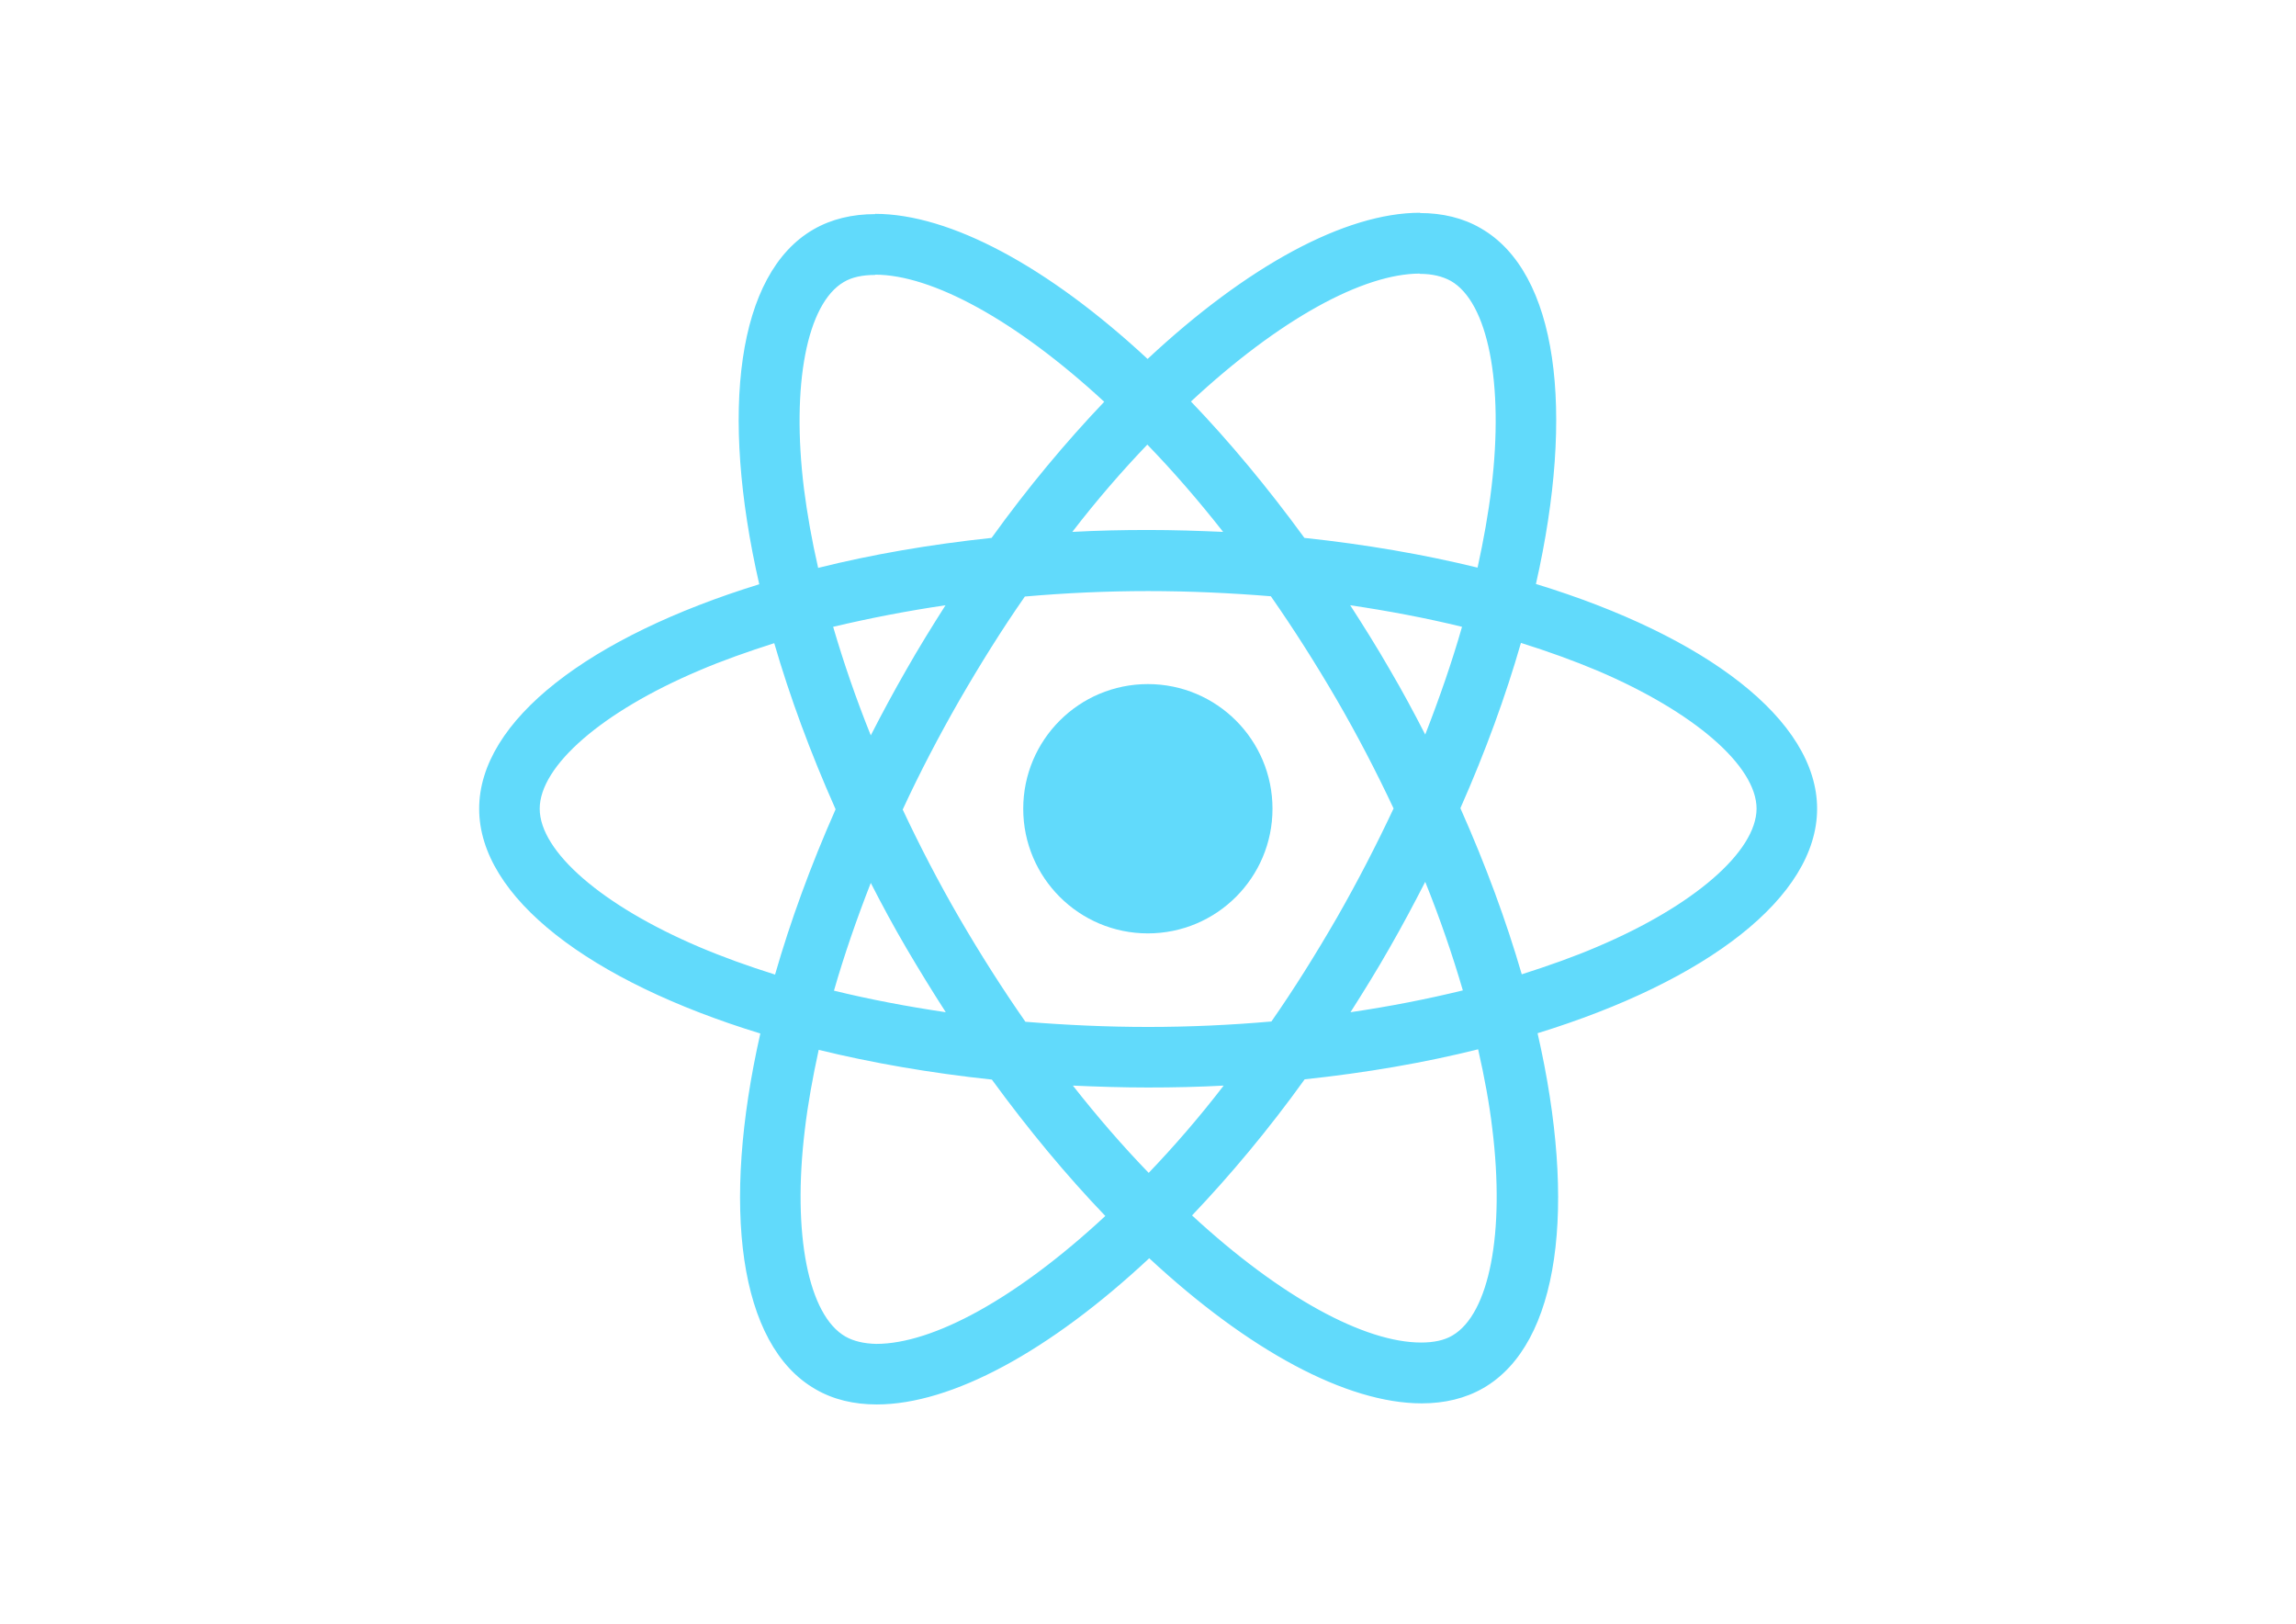
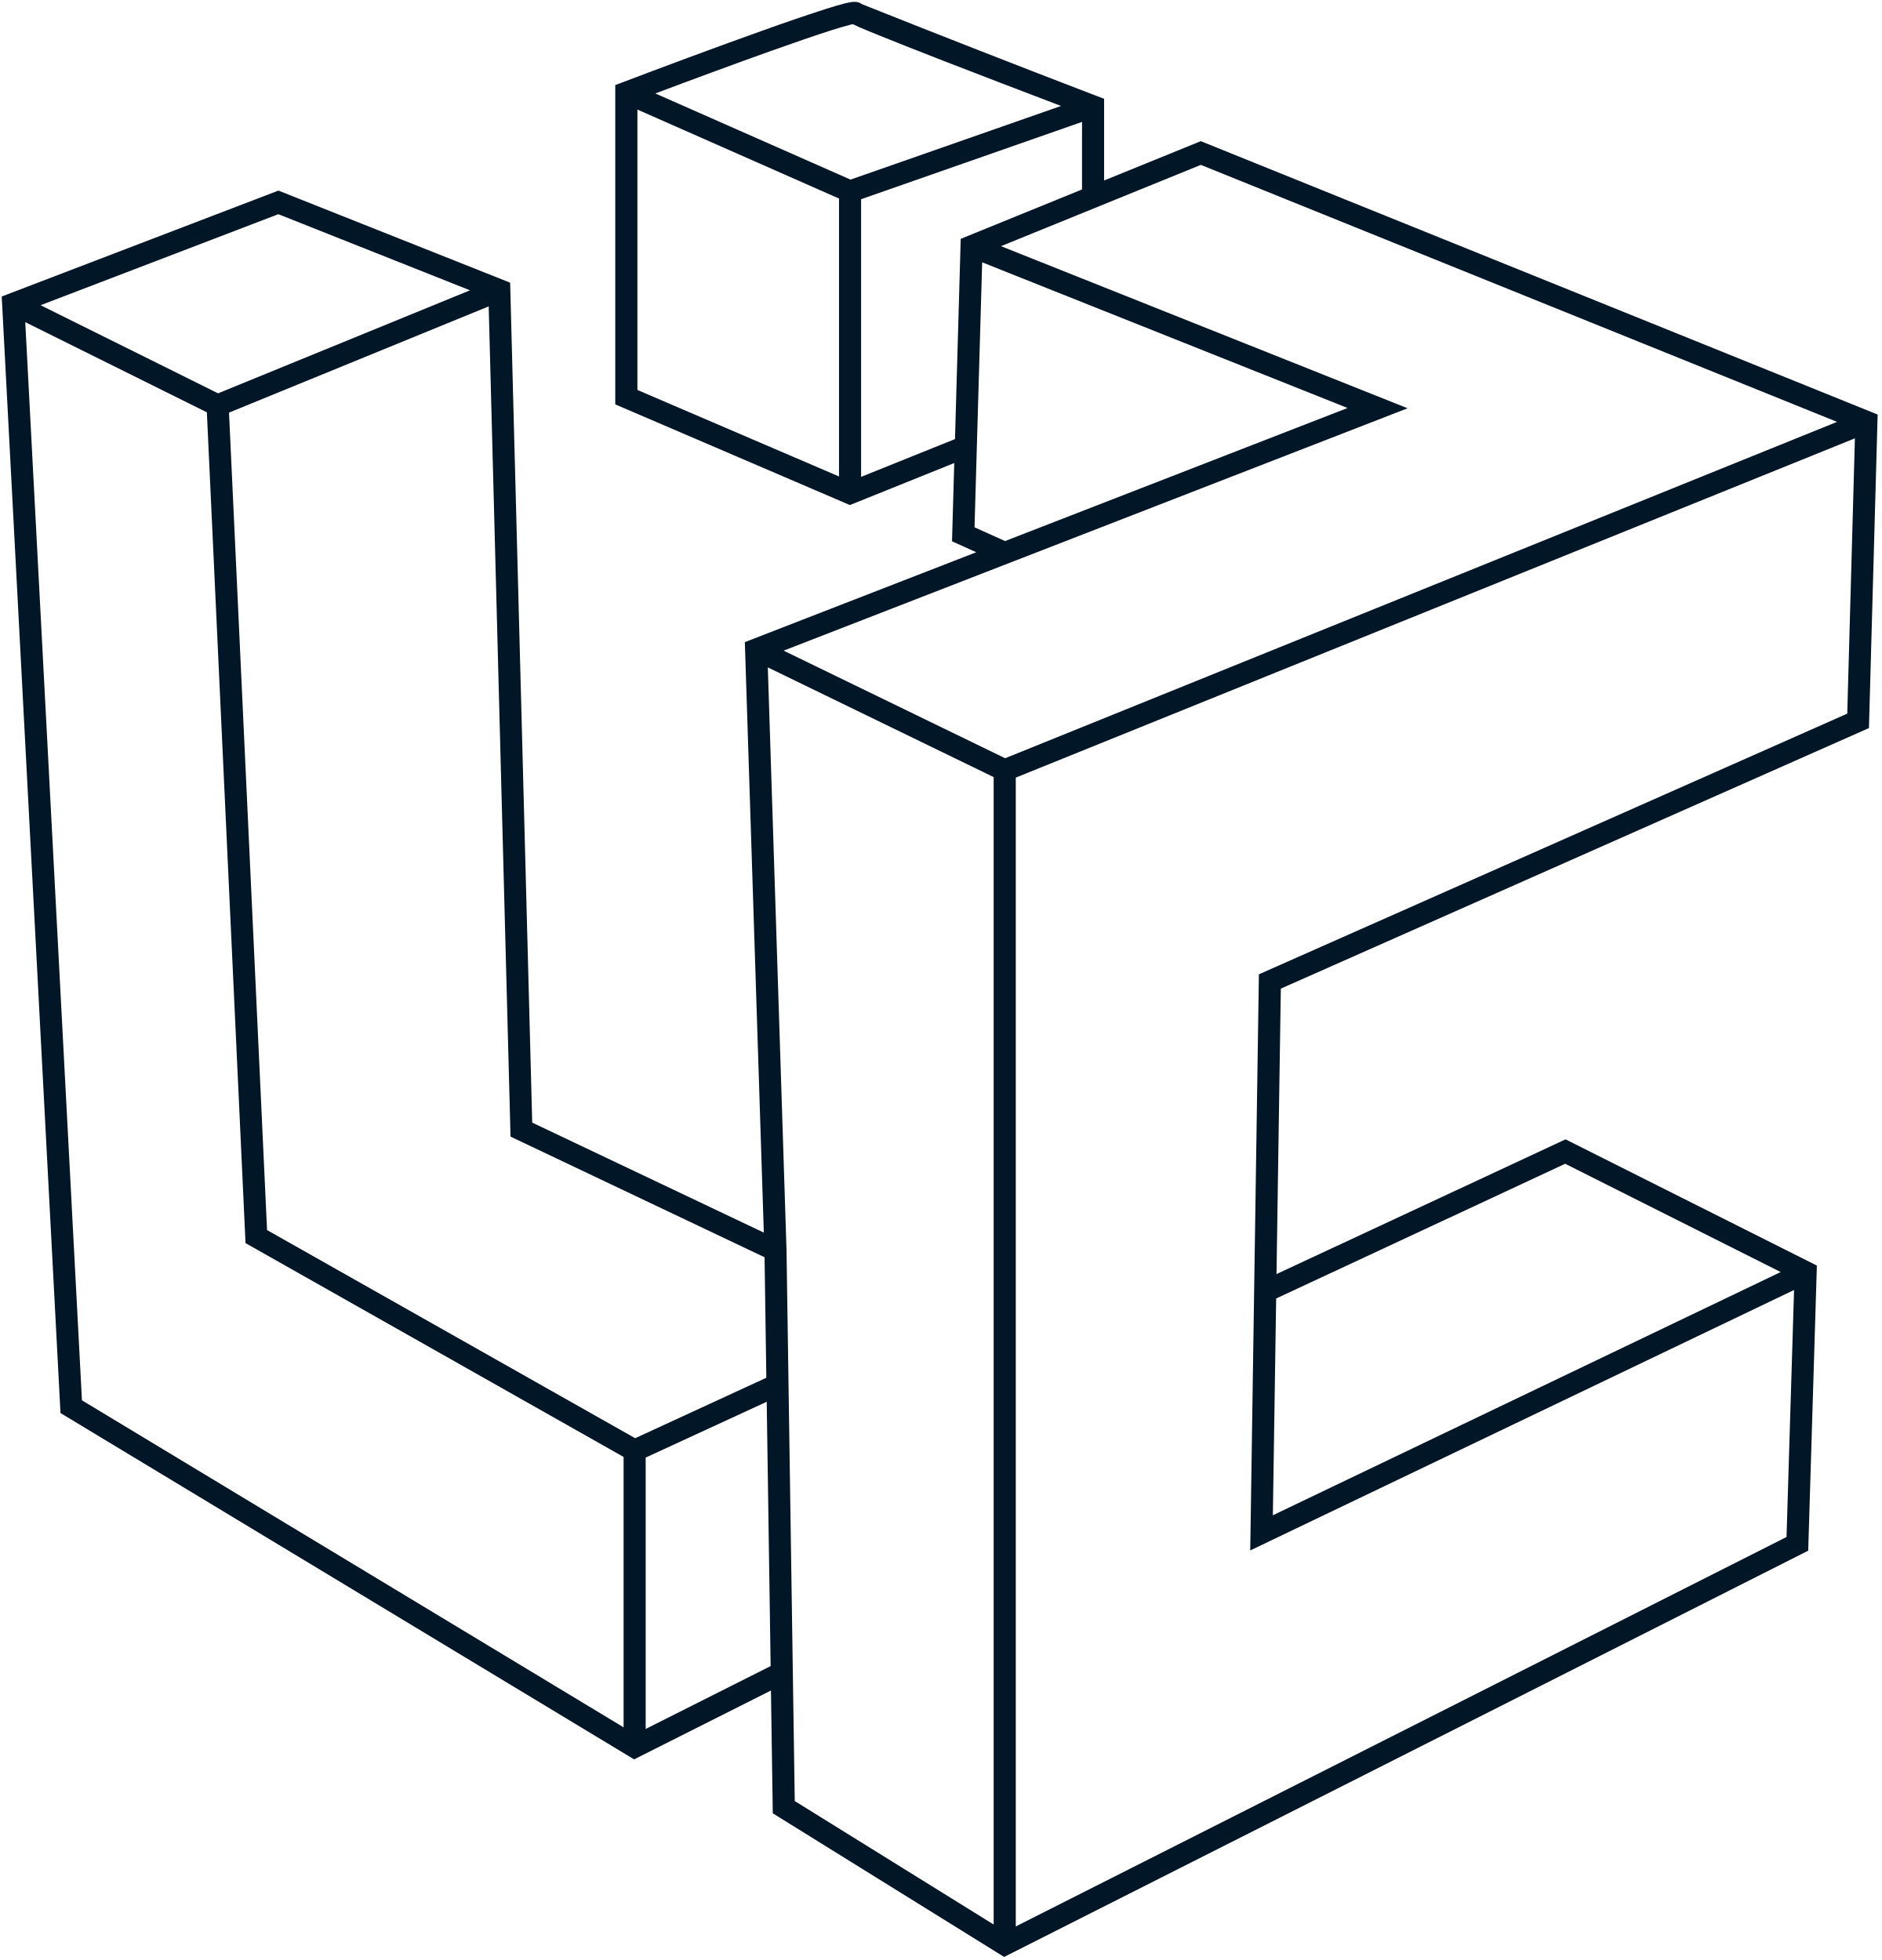
- <svg xmlns="http://www.w3.org/2000/svg" viewBox="0 0 841.9 595.3">
-   <g fill="#61DAFB">
-     <path d="M666.3 296.5c0-32.5-40.7-63.3-103.1-82.4 14.4-63.6 8-114.2-20.2-130.4-6.5-3.8-14.1-5.6-22.4-5.6v22.3c4.6 0 8.3.9 11.4 2.6 13.6 7.8 19.5 37.5 14.9 75.7-1.1 9.4-2.9 19.3-5.1 29.4-19.6-4.8-41-8.5-63.5-10.9-13.5-18.5-27.5-35.3-41.6-50 32.6-30.3 63.2-46.9 84-46.9V78c-27.5 0-63.5 19.6-99.9 53.6-36.4-33.8-72.4-53.2-99.9-53.2v22.3c20.7 0 51.4 16.5 84 46.6-14 14.7-28 31.4-41.3 49.9-22.6 2.4-44 6.1-63.6 11-2.3-10-4-19.7-5.2-29-4.7-38.2 1.1-67.9 14.6-75.8 3-1.8 6.9-2.6 11.5-2.6V78.5c-8.4 0-16 1.8-22.6 5.6-28.1 16.2-34.4 66.7-19.9 130.1-62.2 19.2-102.7 49.9-102.7 82.3 0 32.5 40.7 63.3 103.1 82.4-14.4 63.6-8 114.2 20.2 130.4 6.5 3.8 14.1 5.6 22.5 5.6 27.5 0 63.5-19.6 99.9-53.6 36.4 33.8 72.4 53.2 99.9 53.2 8.4 0 16-1.8 22.6-5.6 28.1-16.2 34.4-66.7 19.9-130.1 62-19.1 102.5-49.9 102.5-82.3zm-130.2-66.7c-3.7 12.9-8.3 26.2-13.5 39.5-4.1-8-8.4-16-13.1-24-4.6-8-9.5-15.8-14.4-23.4 14.2 2.1 27.9 4.7 41 7.9zm-45.8 106.5c-7.8 13.5-15.8 26.3-24.1 38.2-14.9 1.3-30 2-45.2 2-15.1 0-30.2-.7-45-1.9-8.3-11.9-16.4-24.6-24.2-38-7.6-13.1-14.5-26.4-20.8-39.8 6.2-13.4 13.2-26.8 20.7-39.9 7.8-13.5 15.8-26.3 24.1-38.2 14.9-1.3 30-2 45.2-2 15.1 0 30.2.7 45 1.9 8.3 11.9 16.4 24.6 24.2 38 7.6 13.1 14.5 26.4 20.8 39.8-6.3 13.4-13.2 26.8-20.7 39.9zm32.3-13c5.4 13.4 10 26.8 13.8 39.8-13.1 3.2-26.9 5.9-41.2 8 4.9-7.7 9.8-15.6 14.4-23.7 4.6-8 8.9-16.1 13-24.1zM421.2 430c-9.3-9.6-18.6-20.3-27.8-32 9 .4 18.2.7 27.5.7 9.4 0 18.7-.2 27.8-.7-9 11.7-18.3 22.4-27.5 32zm-74.4-58.9c-14.2-2.1-27.9-4.7-41-7.9 3.7-12.9 8.3-26.2 13.5-39.5 4.1 8 8.4 16 13.1 24 4.7 8 9.5 15.8 14.4 23.4zM420.7 163c9.3 9.6 18.6 20.3 27.8 32-9-.4-18.2-.7-27.5-.7-9.4 0-18.7.2-27.8.7 9-11.7 18.3-22.4 27.5-32zm-74 58.9c-4.9 7.7-9.8 15.6-14.4 23.7-4.6 8-8.9 16-13 24-5.4-13.4-10-26.8-13.8-39.8 13.1-3.1 26.9-5.8 41.2-7.9zm-90.5 125.2c-35.4-15.1-58.3-34.9-58.3-50.6 0-15.7 22.9-35.6 58.3-50.6 8.6-3.7 18-7 27.7-10.1 5.7 19.6 13.2 40 22.5 60.9-9.2 20.8-16.6 41.1-22.2 60.6-9.9-3.1-19.3-6.5-28-10.2zM310 490c-13.6-7.8-19.5-37.5-14.9-75.7 1.1-9.4 2.9-19.3 5.1-29.4 19.6 4.8 41 8.5 63.5 10.9 13.5 18.5 27.5 35.3 41.6 50-32.6 30.3-63.2 46.9-84 46.9-4.5-.1-8.3-1-11.3-2.7zm237.2-76.2c4.7 38.2-1.1 67.9-14.6 75.8-3 1.8-6.9 2.6-11.5 2.6-20.7 0-51.4-16.5-84-46.6 14-14.7 28-31.4 41.3-49.9 22.6-2.4 44-6.1 63.6-11 2.3 10.1 4.1 19.8 5.2 29.1zm38.5-66.7c-8.6 3.7-18 7-27.7 10.1-5.7-19.6-13.2-40-22.5-60.9 9.2-20.8 16.6-41.1 22.2-60.6 9.9 3.1 19.3 6.5 28.1 10.2 35.4 15.1 58.3 34.9 58.3 50.6-.1 15.7-23 35.6-58.4 50.6zM320.8 78.4z" />
-     <circle cx="420.9" cy="296.5" r="45.7" />
-     <path d="M520.5 78.1z" />
-   </g>
+ <svg xmlns="http://www.w3.org/2000/svg" width="48" height="50" fill="none">
+   <path fill-rule="evenodd" clip-rule="evenodd" d="m16.257 2.795 5.142 2.27v7.09l-5.142-2.207V2.795Zm5.705 9.37 2.395-.964.146-5.108 3.094-1.26V3.11l-5.635 1.972v7.084Zm-.27-7.583 5.37-1.879a456.129 456.129 0 0 1-3.012-1.156c-.627-.244-1.197-.469-1.618-.64-.21-.085-.385-.157-.512-.212a4.314 4.314 0 0 1-.17-.079l-.066.016a8.16 8.16 0 0 0-.47.137c-.4.127-.946.315-1.55.53-.96.343-2.061.75-2.95 1.085l4.979 2.198Zm6.469.022 2.465-1.003 17.263 6.974-.222 7.998-15 6.647-.11 7.282 7.372-3.437 6.41 3.22-.221 7.273L25.61 49.922l-5.9-3.664-.047-3.133-3.49 1.757-14.63-8.835L.044 7.564l7.057-2.702 5.91 2.349.563 21.427 5.907 2.806-.484-15.063 5.902-2.293-.618-.28.057-1.996-2.662 1.072-5.984-2.568V2.17l.181-.068c.952-.362 2.388-.899 3.6-1.33a51.4 51.4 0 0 1 1.568-.537c.204-.065.377-.116.506-.148.063-.015.123-.028.174-.035a.521.521 0 0 1 .093-.004.304.304 0 0 1 .174.06 479.96 479.96 0 0 0 5.99 2.343l.182.069v2.083ZM21.983.106Zm3.65 13.697 8.737-3.395-9.32-3.716-.195 6.76.778.35ZM25.53 6.28l10.37 4.135-15.914 6.183 5.65 2.745 21.218-8.581-16.227-6.556L25.53 6.28Zm21.779 4.902-21.402 8.655v29.307l19.658-9.935.192-6.301-13.87 6.644.221-14.697 15.006-6.65.195-7.023ZM45.416 32.45l-12.952 6.205.084-5.53 7.372-3.437 5.496 2.762ZM25.343 49.095V19.824l-5.76-2.799.477 14.864.21 14.056 5.073 3.15ZM19.5 32.073l-6.479-3.078-.557-21.179-6.623 2.71.97 20.853 9.389 5.31 3.345-1.542-.045-3.074Zm.054 3.687-3.086 1.423v6.923l3.187-1.604-.1-6.742Zm-3.65 8.304L2.09 35.722.644 8.218l4.632 2.3.986 21.194 9.643 5.455v6.897ZM5.562 10.034l6.425-2.628-4.888-1.942-6.064 2.322 4.527 2.248Z" fill="#011627" />
</svg>
